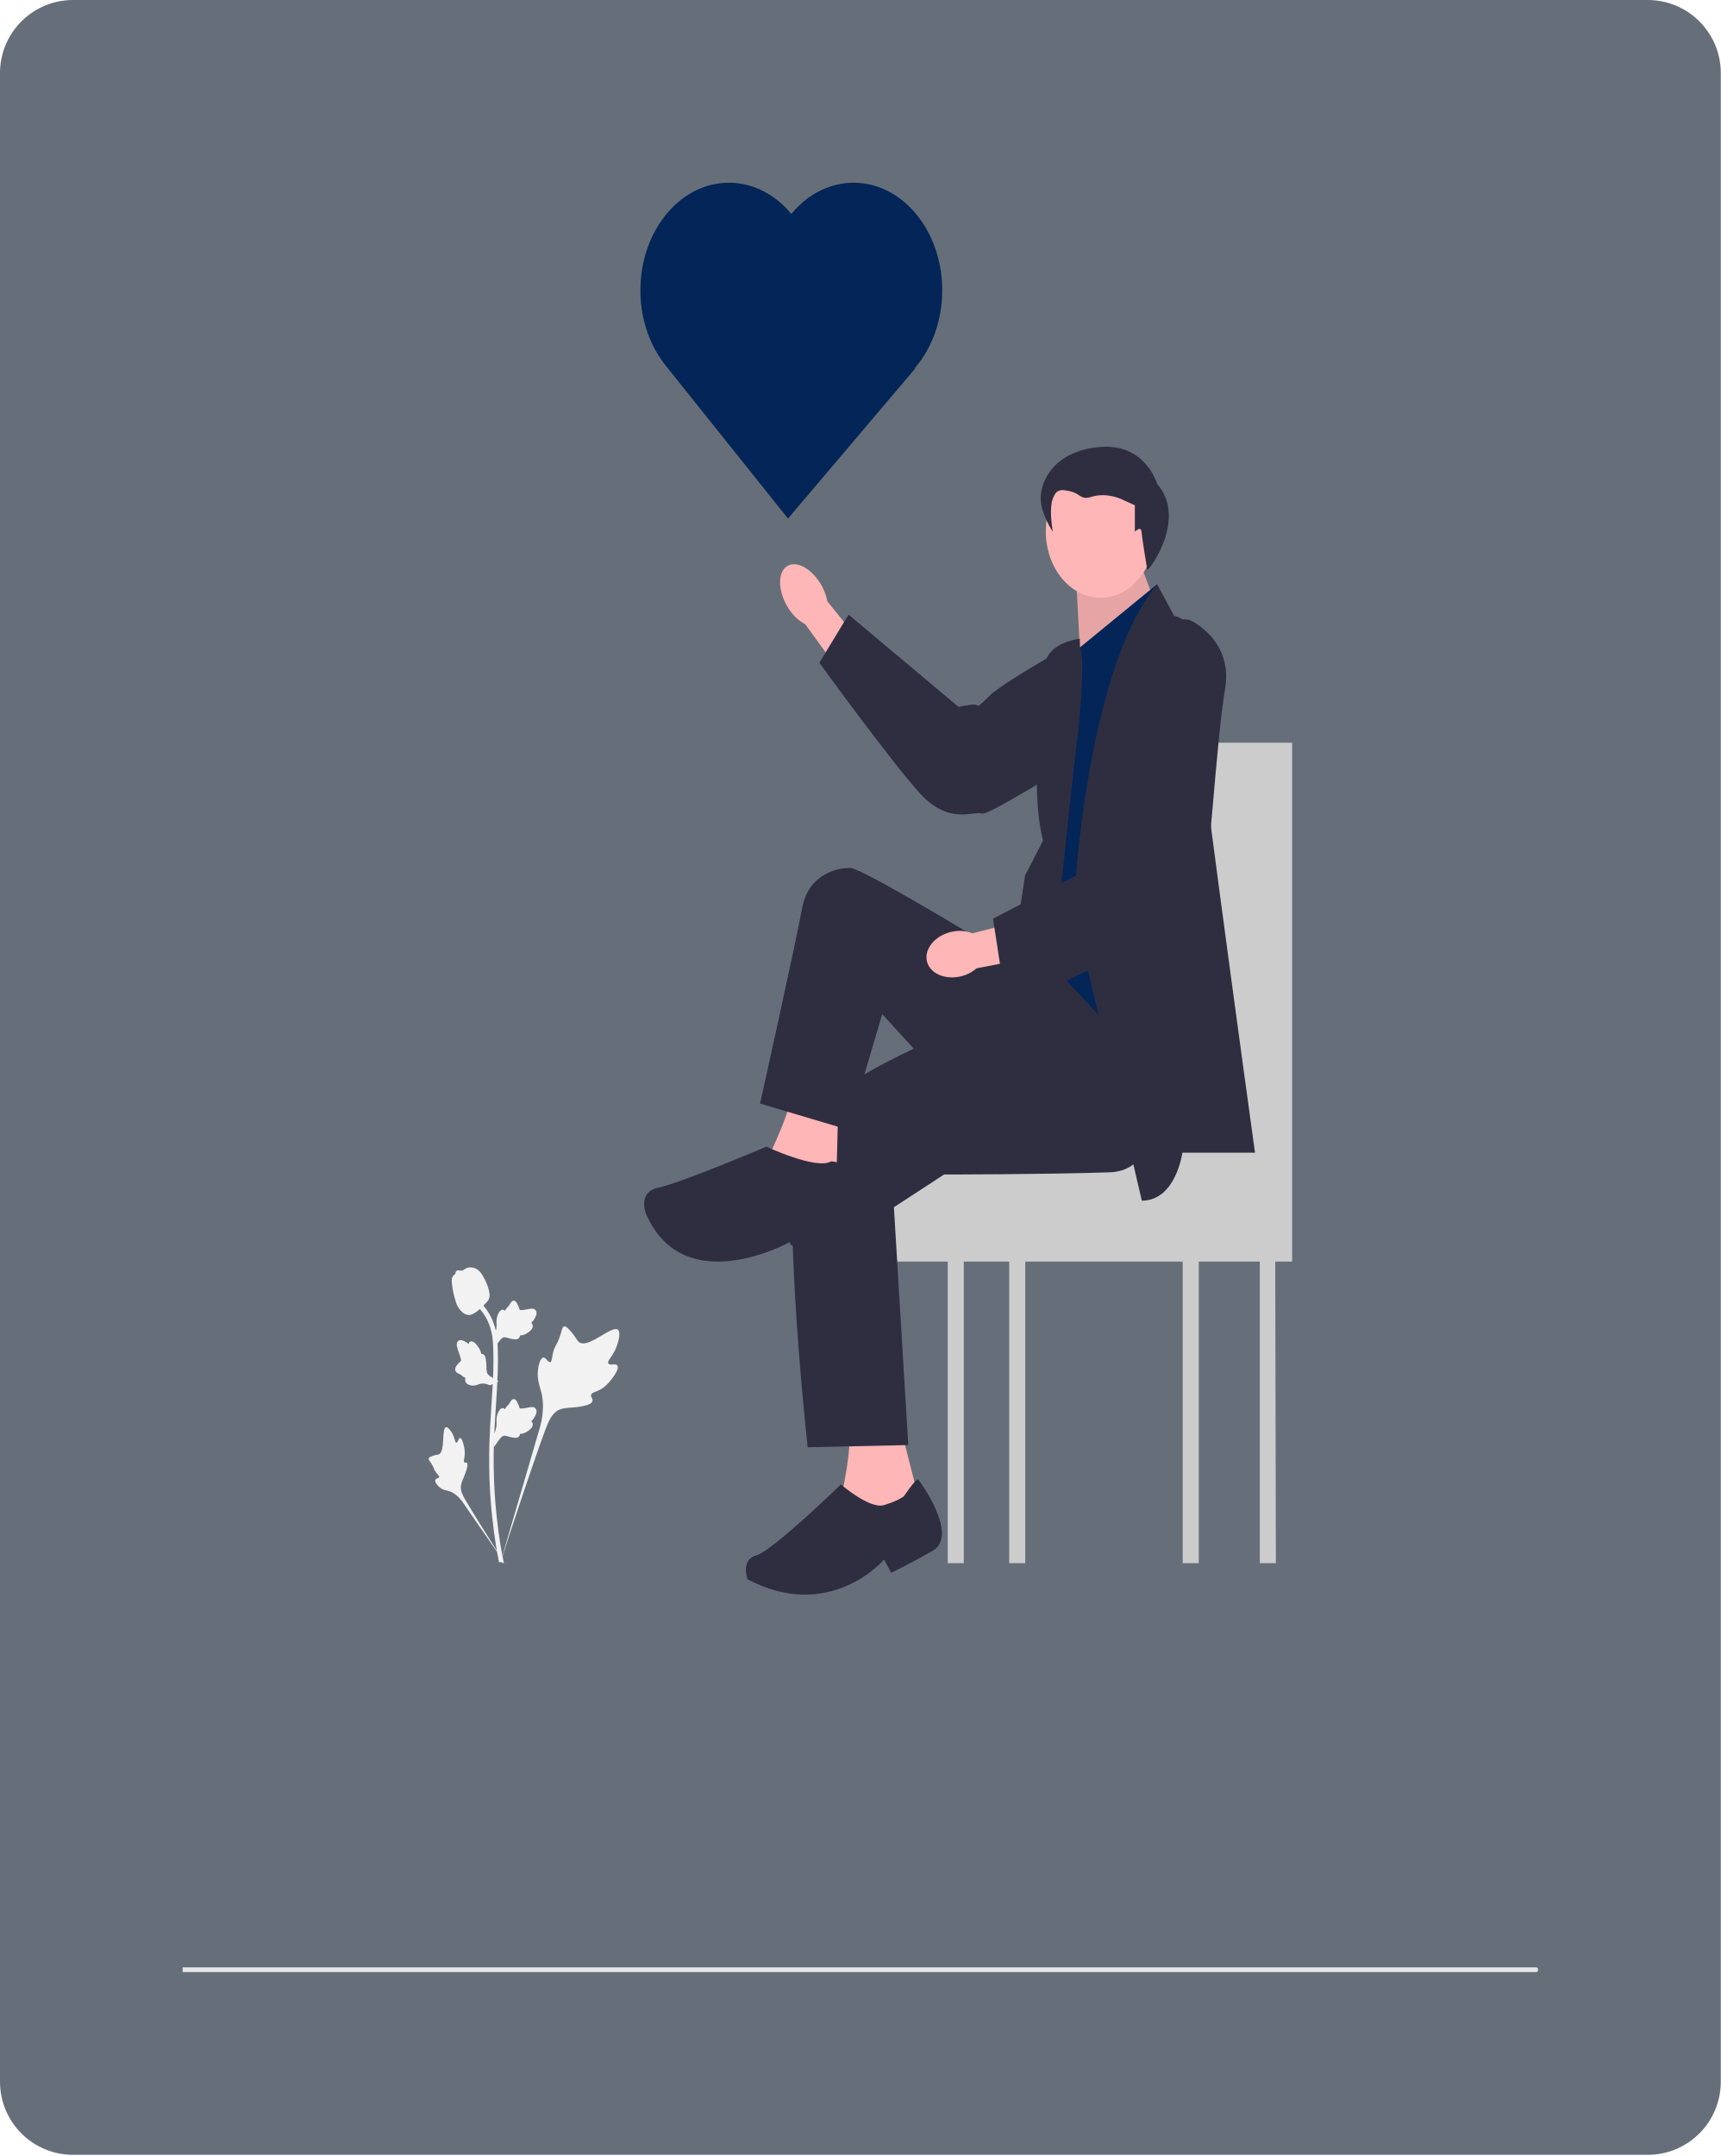
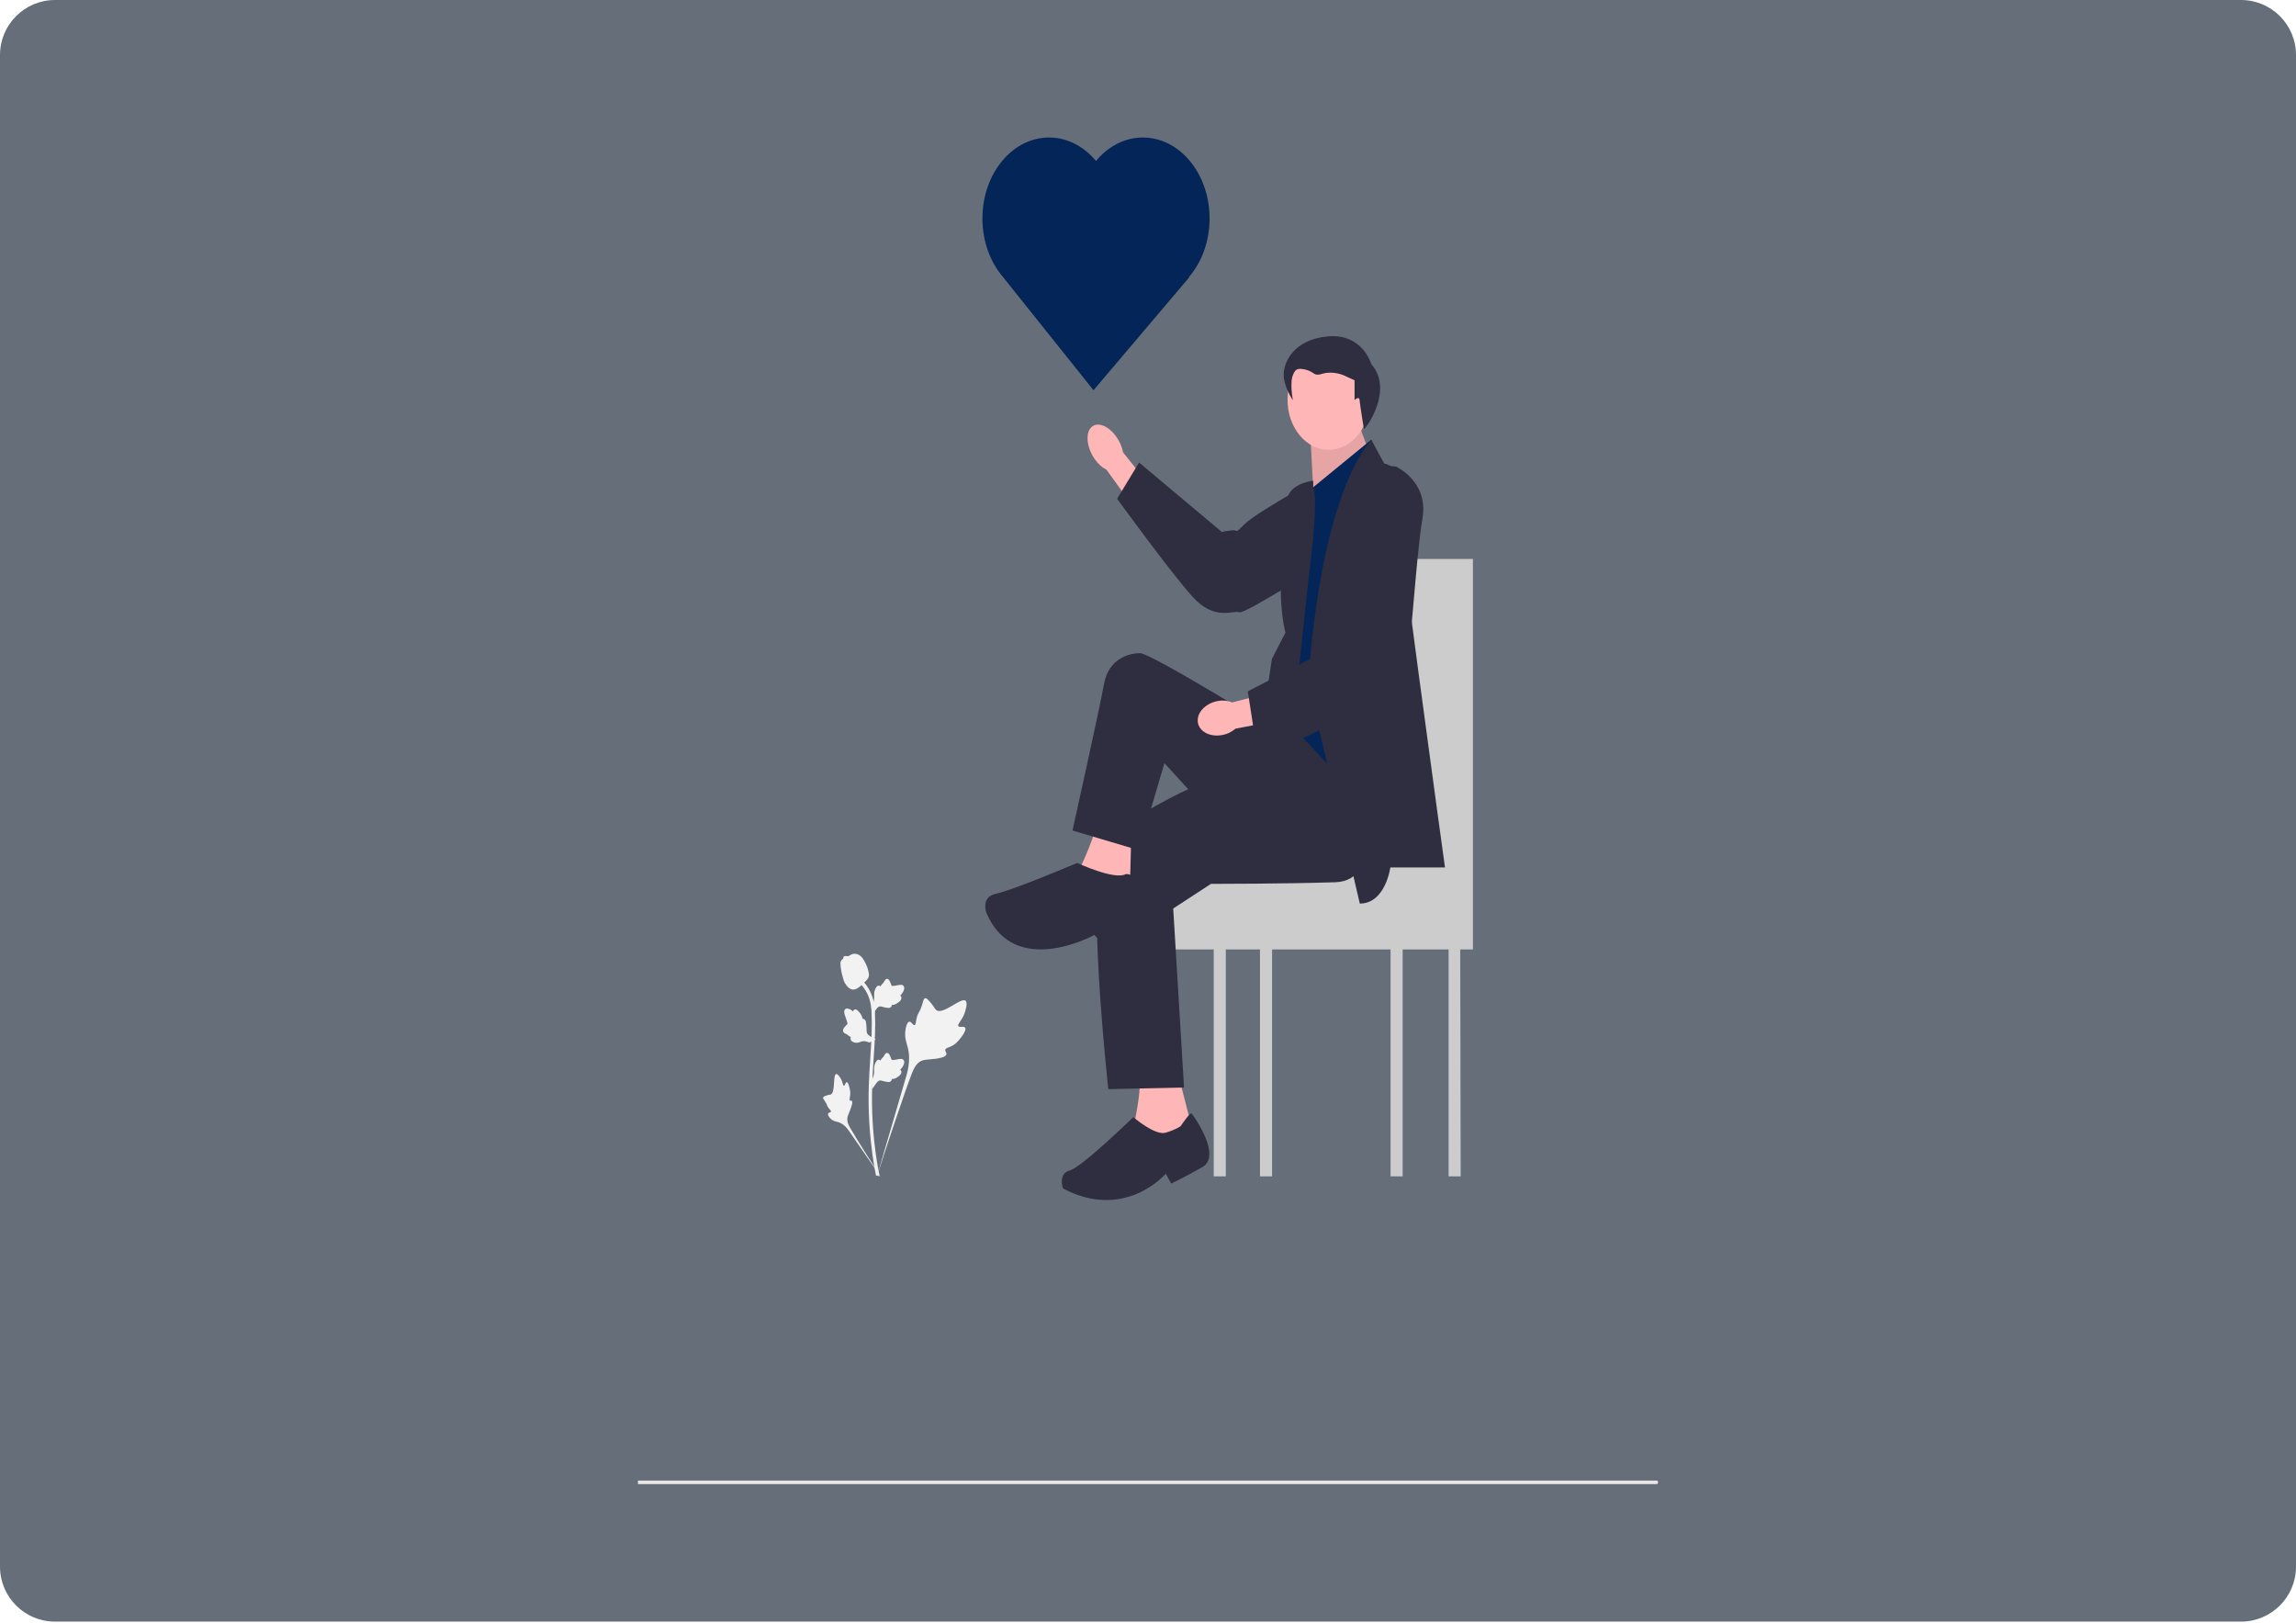
- <svg xmlns="http://www.w3.org/2000/svg" width="471" height="590" viewBox="0 0 471 590" fill="none">
-   <rect width="471" height="589.676" rx="20" fill="#010F21" fill-opacity="0.6" />
-   <path d="M324.137 203.245V221.345C322.28 225.707 320.458 231.376 318.675 238.476C318.675 238.476 321.407 249.553 324.137 262.937V301.221H255.952L251.216 309.379H238.234V345.238H259.401V427.775H263.798V345.238H276.227V427.775H280.624V345.238H323.715V427.775H328.113V345.238H344.821V427.775H349.218L349.043 345.238H353.665V203.245H324.137Z" fill="#CCCCCC" />
-   <path d="M169.031 373.777C168.616 372.927 166.82 373.837 166.49 373.066C166.161 372.297 167.83 371.125 168.783 368.45C168.955 367.967 170.038 364.926 169.236 363.988C167.716 362.209 160.759 369.549 158.325 367.147C157.79 366.62 157.417 365.568 155.8 363.859C155.157 363.18 154.768 362.873 154.391 362.987C153.857 363.149 153.815 364.017 153.242 365.724C152.383 368.284 151.875 368.13 151.374 370.172C151.003 371.689 151.088 372.57 150.65 372.742C150.032 372.985 149.462 371.377 148.678 371.521C147.878 371.668 147.394 373.54 147.241 374.942C146.955 377.574 147.75 379.31 148.191 381.135C148.671 383.119 148.955 386.136 147.848 390.408L136.894 427.889C139.312 420.198 146.315 399.115 149.257 391.28C150.106 389.018 151.044 386.724 152.97 385.819C154.824 384.947 157.37 385.468 160.616 384.518C160.996 384.407 162.048 384.082 162.18 383.33C162.289 382.709 161.671 382.362 161.766 381.781C161.893 381 163.11 380.99 164.606 380.09C165.66 379.455 166.317 378.7 166.882 378.051C167.052 377.855 169.584 374.909 169.031 373.777Z" fill="#F2F2F2" />
-   <path d="M125.934 393.508C125.471 393.51 125.321 394.843 124.914 394.818C124.508 394.792 124.516 393.459 123.71 392.119C123.564 391.877 122.648 390.354 122.037 390.562C120.88 390.955 121.839 397.219 120.166 397.977C119.798 398.143 119.265 398.062 118.108 398.533C117.648 398.72 117.412 398.864 117.349 399.121C117.261 399.486 117.599 399.762 118.124 400.596C118.911 401.847 118.702 402.105 119.383 402.993C119.889 403.651 120.269 403.855 120.213 404.165C120.132 404.604 119.318 404.48 119.15 404.989C118.978 405.508 119.596 406.337 120.118 406.832C121.099 407.762 122.03 407.789 122.895 408.053C123.835 408.34 125.137 409.041 126.544 410.933L138.531 428.276C136.12 424.616 129.62 414.359 127.303 410.345C126.634 409.186 125.977 407.965 126.167 406.556C126.35 405.199 127.295 403.832 127.847 401.623C127.912 401.365 128.084 400.644 127.819 400.348C127.599 400.104 127.28 400.373 127.073 400.148C126.794 399.847 127.141 399.119 127.209 397.968C127.256 397.156 127.141 396.546 127.041 396.022C127.011 395.864 126.551 393.505 125.934 393.508Z" fill="#F2F2F2" />
-   <path d="M135.179 396.028L134.899 393.002L135.027 392.773C135.617 391.712 135.918 390.675 135.922 389.692C135.922 389.536 135.916 389.379 135.91 389.22C135.886 388.589 135.856 387.804 136.193 386.889C136.382 386.379 136.913 385.198 137.71 385.344C137.925 385.381 138.088 385.501 138.211 385.641C138.229 385.606 138.248 385.571 138.268 385.533C138.516 385.073 138.713 384.875 138.902 384.685C139.048 384.539 139.198 384.389 139.434 384.032C139.538 383.876 139.618 383.738 139.686 383.623C139.893 383.274 140.162 382.857 140.637 382.865C141.145 382.894 141.411 383.404 141.588 383.741C141.902 384.343 142.045 384.778 142.139 385.065C142.174 385.171 142.213 385.289 142.233 385.326C142.396 385.618 143.726 385.345 144.228 385.245C145.353 385.017 146.328 384.82 146.729 385.682C147.016 386.299 146.803 387.114 146.075 388.171C145.848 388.5 145.607 388.749 145.393 388.945C145.57 389.074 145.729 389.271 145.793 389.581C145.945 390.315 145.426 391.05 144.251 391.769C143.959 391.948 143.566 392.188 143.015 392.303C142.756 392.358 142.523 392.371 142.323 392.378C142.319 392.518 142.291 392.67 142.221 392.827C142.015 393.287 141.585 393.506 140.938 393.454C140.225 393.408 139.639 393.243 139.121 393.098C138.669 392.973 138.28 392.866 137.975 392.891C137.408 392.947 136.971 393.497 136.458 394.212L135.179 396.028Z" fill="#F2F2F2" />
-   <path d="M136.473 378.009L134.134 379.104L133.919 379.013C132.924 378.588 132.022 378.498 131.238 378.743C131.113 378.782 130.99 378.829 130.865 378.876C130.368 379.065 129.751 379.299 128.937 379.135C128.482 379.043 127.407 378.719 127.321 377.745C127.296 377.483 127.35 377.262 127.431 377.081C127.398 377.069 127.365 377.056 127.33 377.042C126.9 376.867 126.693 376.686 126.494 376.512C126.341 376.378 126.183 376.239 125.839 376.052C125.688 375.971 125.558 375.911 125.449 375.86C125.118 375.706 124.718 375.495 124.604 374.935C124.498 374.331 124.837 373.889 125.061 373.597C125.461 373.074 125.77 372.797 125.976 372.613C126.051 372.546 126.135 372.47 126.159 372.437C126.35 372.171 125.795 370.677 125.589 370.114C125.122 368.849 124.718 367.755 125.303 367.065C125.721 366.571 126.425 366.615 127.451 367.202C127.77 367.385 128.031 367.605 128.241 367.807C128.298 367.566 128.415 367.329 128.646 367.175C129.191 366.811 129.909 367.234 130.779 368.432C130.997 368.73 131.287 369.13 131.519 369.748C131.628 370.039 131.697 370.309 131.754 370.542C131.867 370.512 131.994 370.505 132.137 370.548C132.556 370.674 132.839 371.123 132.962 371.897C133.106 372.745 133.124 373.476 133.14 374.12C133.154 374.683 133.168 375.167 133.265 375.52C133.453 376.172 134.003 376.545 134.702 376.966L136.473 378.009Z" fill="#F2F2F2" />
-   <path d="M135.179 369.093L134.899 366.066L135.027 365.837C135.617 364.776 135.918 363.74 135.922 362.756C135.922 362.6 135.916 362.443 135.91 362.284C135.886 361.653 135.856 360.868 136.193 359.953C136.382 359.443 136.913 358.263 137.71 358.409C137.925 358.445 138.088 358.565 138.211 358.705C138.229 358.67 138.248 358.635 138.268 358.597C138.516 358.137 138.713 357.94 138.902 357.75C139.048 357.603 139.198 357.453 139.434 357.096C139.538 356.94 139.618 356.803 139.686 356.687C139.893 356.338 140.162 355.921 140.637 355.929C141.145 355.958 141.411 356.468 141.588 356.806C141.902 357.408 142.045 357.842 142.139 358.13C142.174 358.235 142.213 358.353 142.233 358.39C142.396 358.682 143.726 358.409 144.228 358.309C145.353 358.081 146.328 357.884 146.729 358.746C147.016 359.363 146.803 360.178 146.075 361.235C145.848 361.564 145.607 361.814 145.393 362.01C145.57 362.138 145.729 362.335 145.793 362.645C145.945 363.379 145.426 364.114 144.251 364.833C143.959 365.013 143.566 365.252 143.015 365.368C142.756 365.422 142.523 365.435 142.323 365.442C142.319 365.583 142.291 365.735 142.221 365.891C142.015 366.351 141.585 366.57 140.938 366.518C140.225 366.472 139.639 366.307 139.121 366.163C138.669 366.037 138.28 365.93 137.975 365.955C137.408 366.011 136.971 366.562 136.458 367.276L135.179 369.093Z" fill="#F2F2F2" />
-   <path d="M137.728 427.839L137.206 427.442L136.597 427.526C136.588 427.458 136.555 427.3 136.505 427.053C136.232 425.7 135.401 421.582 134.708 415.096C134.224 410.569 133.951 405.915 133.894 401.26C133.837 396.598 134.019 393.069 134.165 390.233C134.275 388.093 134.408 386.056 134.54 384.072C134.889 378.77 135.218 373.762 134.973 368.217C134.919 366.98 134.805 364.403 133.565 361.662C132.846 360.072 131.856 358.66 130.621 357.468L131.389 356.296C132.752 357.614 133.848 359.177 134.646 360.943C136.02 363.982 136.144 366.79 136.204 368.138C136.453 373.781 136.12 378.837 135.768 384.19C135.638 386.167 135.504 388.196 135.395 390.326C135.25 393.136 135.07 396.635 135.126 401.237C135.182 405.836 135.452 410.433 135.929 414.903C136.614 421.307 137.433 425.364 137.702 426.696C137.845 427.408 137.875 427.557 137.728 427.839Z" fill="#F2F2F2" />
-   <path d="M128.362 359.845C128.311 359.845 128.26 359.844 128.208 359.839C127.159 359.771 126.187 359.008 125.32 357.573C124.913 356.898 124.705 356.128 124.289 354.592C124.225 354.355 123.912 353.154 123.722 351.501C123.598 350.421 123.613 349.969 123.789 349.571C123.985 349.126 124.301 348.816 124.658 348.607C124.642 348.464 124.655 348.317 124.706 348.166C124.916 347.542 125.474 347.624 125.776 347.663C125.929 347.687 126.12 347.718 126.326 347.704C126.649 347.685 126.823 347.568 127.087 347.393C127.339 347.225 127.652 347.016 128.117 346.901C129.034 346.668 129.803 346.984 130.056 347.088C131.389 347.627 132.046 348.885 132.806 350.342C132.958 350.634 133.478 351.698 133.822 353.157C134.07 354.209 134.035 354.676 133.96 355.024C133.808 355.739 133.451 356.148 132.541 357.051C131.592 357.997 131.115 358.47 130.706 358.758C129.754 359.426 129.156 359.845 128.362 359.845Z" fill="#F2F2F2" />
-   <path d="M223.997 158.847C221.087 154.718 216.973 153.194 214.81 155.444C212.646 157.693 213.252 162.864 216.163 166.994C217.308 168.663 218.765 169.975 220.413 170.82L232.925 188.127L239.488 180.823L226.456 164.537C226.022 162.429 225.179 160.478 223.997 158.847Z" fill="#FFB6B6" />
-   <path d="M317.915 179.952C317.915 179.952 320.652 195.165 309.789 200.016C298.927 204.867 270.778 223.492 268.694 222.639C266.61 221.785 259.793 225.952 251.748 217.063C243.702 208.173 224.265 181.373 224.265 181.373L232.26 168.187L262.362 193.44C262.362 193.44 263.006 193.208 265.86 192.849C268.713 192.49 266.482 194.676 270.945 190.304C275.408 185.932 303.897 170.263 303.897 170.263C303.897 170.263 312.256 165.233 317.915 179.952Z" fill="#2F2E41" />
-   <path d="M246.884 392.168L251.309 409.485L239.016 419.637L230.165 410.083C230.165 410.083 233.607 395.154 232.132 391.571L246.884 392.168Z" fill="#FFB6B6" />
-   <path d="M309.332 146.739L316.383 165.626L295.754 181.199L294.581 158.682L309.332 146.739Z" fill="#FFB6B6" />
-   <path opacity="0.1" d="M309.332 146.739L316.383 165.626L295.754 181.199L294.581 158.682L309.332 146.739Z" fill="black" />
-   <path d="M301.225 163.577C309.498 163.577 316.205 155.432 316.205 145.385C316.205 135.338 309.498 127.193 301.225 127.193C292.951 127.193 286.245 135.338 286.245 145.385C286.245 155.432 292.951 163.577 301.225 163.577Z" fill="#FFB6B6" />
-   <path d="M295.564 177.193L316.708 159.876L313.266 306.178C313.266 306.178 295.81 269.453 282.533 267.662C282.533 267.662 284.008 263.482 284.992 261.093C285.975 258.705 287.451 246.762 287.451 246.762L294.335 182.269L295.564 177.193Z" fill="#042558" />
-   <path d="M312.528 328.571L293.843 248.553C293.843 248.553 296.793 184.061 316.708 159.876L321.379 168.535C321.379 168.535 325.998 169.367 325.164 173.131C324.33 176.895 343.507 315.434 343.507 315.434H323.631C323.631 315.434 321.871 328.571 312.528 328.571Z" fill="#2F2E41" />
-   <path d="M295.564 177.193V174.805C295.564 174.805 286.467 175.7 285.975 182.269C285.484 188.838 281.55 214.515 285.484 230.041L280.567 239.596L277.125 262.287L287.942 265.87L293.843 210.765C293.843 210.765 297.777 181.672 295.564 177.193Z" fill="#2F2E41" />
-   <path d="M313.02 290.951C313.02 290.951 321.379 320.211 303.677 320.808C285.975 321.405 258.398 321.405 258.398 321.405L244.671 330.363L248.605 395.452L221.068 396.049C221.068 396.049 212.217 316.031 220.085 306.477C227.952 296.922 250.572 286.771 250.572 286.771L276.633 270.647L283.962 259.842L313.02 290.951Z" fill="#2F2E41" />
-   <path d="M314.023 155.994C315.068 155.544 324.846 141.627 316.708 132.407C316.708 132.407 313.537 121.144 300.891 122.325C288.244 123.507 284.839 131.907 284.839 136.272C284.839 140.637 288.188 145.544 288.188 145.544C288.188 145.544 285.812 133.548 291.163 134.139C296.513 134.73 295.054 137.093 298.945 135.911C302.836 134.73 306.727 136.502 306.727 136.502L310.619 138.274V145.481C310.619 145.481 312.315 143.827 312.44 145.481C312.564 147.134 314.023 155.994 314.023 155.994Z" fill="#2F2E41" />
-   <path d="M229.428 303.491L228.936 322.003L209.759 317.823C209.759 317.823 217.993 301.366 216.826 296.755L229.428 303.491Z" fill="#FFB6B6" />
-   <path d="M227.461 317.822C227.461 317.822 230.903 317.822 230.903 320.211C230.903 322.6 236.312 341.111 225.986 341.708C215.659 342.306 216.151 339.917 216.151 339.917C216.151 339.917 187.14 356.04 176.814 332.154C176.814 332.154 174.355 326.183 180.256 324.988C186.156 323.794 209.759 313.795 209.759 313.795C209.759 313.795 223.527 320.211 227.461 317.822Z" fill="#2F2E41" />
-   <path d="M247.375 409.485C247.375 409.485 250.817 404.421 251.309 404.863C251.801 405.305 262.619 420.234 255.243 424.414C247.867 428.594 243.933 430.386 243.933 430.386L241.966 426.803C241.966 426.803 227.215 444.12 204.596 432.177C204.596 432.177 202.629 426.803 207.054 425.608C211.48 424.414 230.165 406.217 230.165 406.217C230.165 406.217 238.033 413.068 241.966 411.874C245.9 410.68 247.375 409.485 247.375 409.485Z" fill="#2F2E41" />
-   <path d="M282.533 265.87C282.533 265.87 236.558 237.506 232.624 237.506C228.69 237.506 221.171 239.471 219.522 248.64C217.872 257.809 208.038 301.998 208.038 301.998L232.132 309.164L241.475 277.515L256.718 294.235L282.533 275.54V265.87Z" fill="#2F2E41" />
-   <path d="M260.885 254.913C256.456 255.702 253.202 259.116 253.616 262.539C254.031 265.961 257.956 268.094 262.385 267.304C264.158 267.018 265.849 266.22 267.316 264.978L286.044 261.346L284.453 250.709L266.16 255.419C264.46 254.741 262.651 254.567 260.885 254.913Z" fill="#FFB6B6" />
-   <path d="M325.649 169.659C325.649 169.659 337.707 174.956 335.297 188.703C332.887 202.45 330.859 241.302 329.154 242.988C327.449 244.674 326.718 253.9 316.236 257.428C305.754 260.957 275.676 276.577 275.676 276.577L271.796 251.4L305.436 233.931C305.436 233.931 305.618 233.145 306.888 230.022C308.159 226.898 308.493 230.357 307.826 223.44C307.159 216.523 311.427 178.9 311.427 178.9C311.427 178.9 312.378 167.628 325.649 169.659Z" fill="#2F2E41" />
-   <path d="M216.767 58.322C216.706 58.394 216.65 58.469 216.59 58.541C207.212 47.24 192.11 47.141 182.632 58.318C173.12 69.538 172.799 87.958 181.91 99.658L181.904 99.665L182.131 99.949L215.685 141.904L250.467 100.881L250.37 100.76C250.428 100.692 250.489 100.629 250.547 100.561C260.152 89.233 260.376 70.594 251.048 58.93C241.719 47.266 226.371 46.994 216.767 58.322Z" fill="#042558" />
-   <path d="M421 539.027C421 539.386 420.761 539.676 420.465 539.676H50V538.378H420.465C420.761 538.378 421 538.669 421 539.027Z" fill="#E6E6E6" />
+ <svg xmlns="http://www.w3.org/2000/svg" width="835" height="590" viewBox="0 0 835 590" fill="none">
+   <rect width="835" height="589.676" rx="20" fill="#010F21" fill-opacity="0.6" />
+   <path d="M506.137 203.245V221.345C504.28 225.707 502.458 231.376 500.675 238.476C500.675 238.476 503.407 249.553 506.137 262.937V301.221H437.952L433.216 309.379H420.234V345.238H441.401V427.775H445.798V345.238H458.227V427.775H462.624V345.238H505.715V427.775H510.113V345.238H526.821V427.775H531.218L531.043 345.238H535.665V203.245H506.137Z" fill="#CCCCCC" />
+   <path d="M351.031 373.777C350.616 372.927 348.82 373.837 348.49 373.066C348.161 372.297 349.83 371.125 350.783 368.45C350.955 367.967 352.038 364.926 351.236 363.988C349.716 362.209 342.759 369.549 340.325 367.147C339.79 366.62 339.417 365.568 337.8 363.859C337.157 363.18 336.768 362.873 336.391 362.987C335.857 363.149 335.815 364.017 335.242 365.724C334.383 368.284 333.875 368.13 333.374 370.172C333.003 371.689 333.088 372.57 332.65 372.742C332.032 372.985 331.462 371.377 330.678 371.521C329.878 371.668 329.394 373.54 329.241 374.942C328.955 377.574 329.75 379.31 330.191 381.135C330.671 383.119 330.955 386.136 329.848 390.408L318.894 427.889C321.312 420.198 328.315 399.115 331.257 391.28C332.106 389.018 333.044 386.724 334.97 385.819C336.824 384.947 339.37 385.468 342.616 384.518C342.995 384.407 344.047 384.082 344.18 383.33C344.289 382.709 343.671 382.362 343.766 381.781C343.893 381 345.11 380.99 346.606 380.09C347.66 379.455 348.317 378.7 348.882 378.051C349.052 377.855 351.584 374.909 351.031 373.777Z" fill="#F2F2F2" />
+   <path d="M307.934 393.508C307.471 393.51 307.321 394.843 306.914 394.818C306.508 394.792 306.516 393.459 305.71 392.119C305.564 391.877 304.648 390.354 304.037 390.562C302.88 390.955 303.839 397.219 302.166 397.977C301.798 398.143 301.265 398.062 300.108 398.533C299.648 398.72 299.412 398.864 299.349 399.121C299.261 399.486 299.599 399.762 300.124 400.596C300.911 401.847 300.702 402.105 301.383 402.993C301.889 403.651 302.269 403.855 302.213 404.165C302.132 404.604 301.318 404.48 301.15 404.989C300.978 405.508 301.596 406.337 302.118 406.832C303.099 407.762 304.03 407.789 304.895 408.053C305.835 408.34 307.137 409.041 308.544 410.933L320.531 428.276C318.12 424.616 311.62 414.359 309.303 410.345C308.634 409.186 307.977 407.965 308.167 406.556C308.35 405.199 309.295 403.832 309.847 401.623C309.912 401.365 310.084 400.644 309.819 400.348C309.599 400.104 309.28 400.373 309.073 400.148C308.794 399.847 309.141 399.119 309.209 397.968C309.256 397.156 309.141 396.546 309.041 396.022C309.011 395.864 308.551 393.505 307.934 393.508Z" fill="#F2F2F2" />
+   <path d="M317.179 396.028L316.899 393.002L317.027 392.773C317.617 391.712 317.918 390.675 317.922 389.692C317.922 389.536 317.916 389.379 317.91 389.22C317.886 388.589 317.856 387.804 318.193 386.889C318.382 386.379 318.913 385.198 319.71 385.344C319.925 385.381 320.088 385.501 320.211 385.641C320.229 385.606 320.248 385.571 320.268 385.533C320.516 385.073 320.713 384.875 320.902 384.685C321.048 384.539 321.198 384.389 321.434 384.032C321.538 383.876 321.618 383.738 321.686 383.623C321.893 383.274 322.162 382.857 322.638 382.865C323.145 382.894 323.411 383.404 323.588 383.741C323.902 384.343 324.045 384.778 324.139 385.065C324.174 385.171 324.213 385.289 324.233 385.326C324.396 385.618 325.727 385.345 326.228 385.245C327.353 385.017 328.328 384.82 328.729 385.682C329.016 386.299 328.803 387.114 328.075 388.171C327.848 388.5 327.607 388.749 327.393 388.945C327.57 389.074 327.729 389.271 327.793 389.581C327.945 390.315 327.426 391.05 326.251 391.769C325.959 391.948 325.566 392.188 325.015 392.303C324.756 392.358 324.523 392.371 324.323 392.378C324.319 392.518 324.292 392.67 324.221 392.827C324.015 393.287 323.585 393.506 322.938 393.454C322.225 393.408 321.639 393.243 321.121 393.098C320.67 392.973 320.28 392.866 319.975 392.891C319.408 392.947 318.971 393.497 318.458 394.212L317.179 396.028Z" fill="#F2F2F2" />
+   <path d="M318.473 378.009L316.134 379.104L315.919 379.013C314.924 378.588 314.022 378.498 313.238 378.743C313.113 378.782 312.99 378.829 312.865 378.876C312.368 379.065 311.751 379.299 310.937 379.135C310.482 379.043 309.407 378.719 309.321 377.745C309.296 377.483 309.35 377.262 309.431 377.081C309.398 377.069 309.365 377.056 309.33 377.042C308.9 376.867 308.693 376.686 308.494 376.512C308.341 376.378 308.183 376.239 307.839 376.052C307.688 375.971 307.558 375.911 307.449 375.86C307.118 375.706 306.718 375.495 306.604 374.935C306.498 374.331 306.837 373.889 307.061 373.597C307.461 373.074 307.77 372.797 307.976 372.613C308.051 372.546 308.135 372.47 308.159 372.437C308.35 372.171 307.795 370.677 307.589 370.114C307.122 368.849 306.718 367.755 307.303 367.065C307.721 366.571 308.425 366.615 309.451 367.202C309.77 367.385 310.031 367.605 310.241 367.807C310.298 367.566 310.415 367.329 310.646 367.175C311.191 366.811 311.909 367.234 312.779 368.432C312.997 368.73 313.287 369.13 313.519 369.748C313.628 370.039 313.697 370.309 313.754 370.542C313.867 370.512 313.994 370.505 314.137 370.548C314.556 370.674 314.839 371.123 314.962 371.897C315.106 372.745 315.124 373.476 315.14 374.12C315.154 374.683 315.168 375.167 315.265 375.52C315.453 376.172 316.003 376.545 316.702 376.966L318.473 378.009Z" fill="#F2F2F2" />
+   <path d="M317.179 369.093L316.899 366.066L317.027 365.837C317.617 364.776 317.918 363.74 317.922 362.756C317.922 362.6 317.916 362.443 317.91 362.284C317.886 361.653 317.856 360.868 318.193 359.953C318.382 359.443 318.913 358.263 319.71 358.409C319.925 358.445 320.088 358.565 320.211 358.705C320.229 358.67 320.248 358.635 320.268 358.597C320.516 358.137 320.713 357.94 320.902 357.75C321.048 357.603 321.198 357.453 321.434 357.096C321.538 356.94 321.618 356.803 321.686 356.687C321.893 356.338 322.162 355.921 322.638 355.929C323.145 355.958 323.411 356.468 323.588 356.806C323.902 357.408 324.045 357.842 324.139 358.13C324.174 358.235 324.213 358.353 324.233 358.39C324.396 358.682 325.727 358.409 326.228 358.309C327.353 358.081 328.328 357.884 328.729 358.746C329.016 359.363 328.803 360.178 328.075 361.235C327.848 361.564 327.607 361.814 327.393 362.01C327.57 362.138 327.729 362.335 327.793 362.645C327.945 363.379 327.426 364.114 326.251 364.833C325.959 365.013 325.566 365.252 325.015 365.368C324.756 365.422 324.523 365.435 324.323 365.442C324.319 365.583 324.292 365.735 324.221 365.891C324.015 366.351 323.585 366.57 322.938 366.518C322.225 366.472 321.639 366.307 321.121 366.163C320.67 366.037 320.28 365.93 319.975 365.955C319.408 366.011 318.971 366.562 318.458 367.276L317.179 369.093Z" fill="#F2F2F2" />
+   <path d="M319.728 427.839L319.206 427.442L318.597 427.526C318.588 427.458 318.555 427.3 318.505 427.053C318.232 425.7 317.401 421.582 316.708 415.096C316.224 410.569 315.951 405.915 315.894 401.26C315.837 396.598 316.019 393.069 316.165 390.233C316.275 388.093 316.408 386.056 316.54 384.072C316.889 378.77 317.218 373.762 316.973 368.217C316.919 366.98 316.805 364.403 315.565 361.662C314.846 360.072 313.856 358.66 312.621 357.468L313.389 356.296C314.752 357.614 315.848 359.177 316.646 360.943C318.02 363.982 318.144 366.79 318.204 368.138C318.453 373.781 318.12 378.837 317.768 384.19C317.638 386.167 317.504 388.196 317.395 390.326C317.25 393.136 317.07 396.635 317.126 401.237C317.182 405.836 317.452 410.433 317.929 414.903C318.614 421.307 319.433 425.364 319.702 426.696C319.845 427.408 319.875 427.557 319.728 427.839Z" fill="#F2F2F2" />
+   <path d="M310.362 359.845C310.311 359.845 310.26 359.844 310.208 359.839C309.159 359.771 308.187 359.008 307.32 357.573C306.913 356.898 306.705 356.128 306.289 354.592C306.225 354.355 305.912 353.154 305.722 351.501C305.598 350.421 305.613 349.969 305.789 349.571C305.985 349.126 306.301 348.816 306.658 348.607C306.642 348.464 306.655 348.317 306.706 348.166C306.916 347.542 307.474 347.624 307.776 347.663C307.929 347.687 308.12 347.718 308.326 347.704C308.649 347.685 308.823 347.568 309.087 347.393C309.339 347.225 309.652 347.016 310.117 346.901C311.034 346.668 311.803 346.984 312.056 347.088C313.389 347.627 314.046 348.885 314.806 350.342C314.958 350.634 315.478 351.698 315.822 353.157C316.07 354.209 316.035 354.676 315.96 355.024C315.808 355.739 315.451 356.148 314.541 357.051C313.592 357.997 313.115 358.47 312.706 358.758C311.754 359.426 311.156 359.845 310.362 359.845Z" fill="#F2F2F2" />
+   <path d="M405.997 158.847C403.087 154.718 398.973 153.194 396.81 155.444C394.646 157.693 395.252 162.864 398.163 166.994C399.308 168.663 400.765 169.975 402.413 170.82L414.925 188.127L421.488 180.823L408.456 164.537C408.022 162.429 407.179 160.478 405.997 158.847Z" fill="#FFB6B6" />
+   <path d="M499.915 179.952C499.915 179.952 502.652 195.165 491.789 200.016C480.927 204.867 452.778 223.492 450.694 222.639C448.61 221.785 441.793 225.952 433.748 217.063C425.702 208.173 406.265 181.373 406.265 181.373L414.26 168.187L444.362 193.44C444.362 193.44 445.006 193.208 447.86 192.849C450.713 192.49 448.482 194.676 452.945 190.304C457.408 185.932 485.897 170.263 485.897 170.263C485.897 170.263 494.256 165.233 499.915 179.952Z" fill="#2F2E41" />
+   <path d="M428.884 392.168L433.309 409.485L421.016 419.637L412.165 410.083C412.165 410.083 415.607 395.154 414.132 391.571L428.884 392.168Z" fill="#FFB6B6" />
+   <path d="M491.332 146.739L498.383 165.626L477.754 181.199L476.581 158.682L491.332 146.739Z" fill="#FFB6B6" />
+   <path opacity="0.1" d="M491.332 146.739L498.383 165.626L477.754 181.199L476.581 158.682L491.332 146.739Z" fill="black" />
+   <path d="M483.225 163.577C491.498 163.577 498.205 155.432 498.205 145.385C498.205 135.338 491.498 127.193 483.225 127.193C474.951 127.193 468.245 135.338 468.245 145.385C468.245 155.432 474.951 163.577 483.225 163.577Z" fill="#FFB6B6" />
+   <path d="M477.564 177.193L498.708 159.876L495.266 306.178C495.266 306.178 477.81 269.453 464.533 267.662C464.533 267.662 466.008 263.482 466.992 261.093C467.975 258.705 469.451 246.762 469.451 246.762L476.335 182.269L477.564 177.193Z" fill="#042558" />
+   <path d="M494.528 328.571L475.843 248.553C475.843 248.553 478.793 184.061 498.708 159.876L503.379 168.535C503.379 168.535 507.998 169.367 507.164 173.131C506.33 176.895 525.507 315.434 525.507 315.434H505.631C505.631 315.434 503.871 328.571 494.528 328.571Z" fill="#2F2E41" />
+   <path d="M477.564 177.193V174.805C477.564 174.805 468.467 175.7 467.975 182.269C467.484 188.838 463.55 214.515 467.484 230.041L462.567 239.596L459.125 262.287L469.942 265.87L475.843 210.765C475.843 210.765 479.777 181.672 477.564 177.193Z" fill="#2F2E41" />
+   <path d="M495.02 290.951C495.02 290.951 503.379 320.211 485.677 320.808C467.975 321.405 440.398 321.405 440.398 321.405L426.671 330.363L430.605 395.452L403.068 396.049C403.068 396.049 394.217 316.031 402.085 306.477C409.952 296.922 432.572 286.771 432.572 286.771L458.633 270.647L465.962 259.842L495.02 290.951Z" fill="#2F2E41" />
+   <path d="M496.023 155.994C497.068 155.544 506.846 141.627 498.708 132.407C498.708 132.407 495.537 121.144 482.891 122.325C470.244 123.507 466.839 131.907 466.839 136.272C466.839 140.637 470.188 145.544 470.188 145.544C470.188 145.544 467.812 133.548 473.163 134.139C478.513 134.73 477.054 137.093 480.945 135.911C484.836 134.73 488.727 136.502 488.727 136.502L492.619 138.274V145.481C492.619 145.481 494.315 143.827 494.44 145.481C494.564 147.134 496.023 155.994 496.023 155.994Z" fill="#2F2E41" />
+   <path d="M411.428 303.491L410.936 322.003L391.759 317.823C391.759 317.823 399.993 301.366 398.826 296.755L411.428 303.491Z" fill="#FFB6B6" />
+   <path d="M409.461 317.822C409.461 317.822 412.903 317.822 412.903 320.211C412.903 322.6 418.312 341.111 407.986 341.708C397.659 342.306 398.151 339.917 398.151 339.917C398.151 339.917 369.14 356.04 358.814 332.154C358.814 332.154 356.355 326.183 362.256 324.988C368.156 323.794 391.759 313.795 391.759 313.795C391.759 313.795 405.527 320.211 409.461 317.822Z" fill="#2F2E41" />
+   <path d="M429.375 409.485C429.375 409.485 432.817 404.421 433.309 404.863C433.801 405.305 444.619 420.234 437.243 424.414C429.867 428.594 425.933 430.386 425.933 430.386L423.966 426.803C423.966 426.803 409.215 444.12 386.596 432.177C386.596 432.177 384.629 426.803 389.054 425.608C393.48 424.414 412.165 406.217 412.165 406.217C412.165 406.217 420.033 413.068 423.966 411.874C427.9 410.68 429.375 409.485 429.375 409.485Z" fill="#2F2E41" />
+   <path d="M464.533 265.87C464.533 265.87 418.558 237.506 414.624 237.506C410.69 237.506 403.171 239.471 401.522 248.64C399.872 257.809 390.038 301.998 390.038 301.998L414.132 309.164L423.475 277.515L438.718 294.235L464.533 275.54V265.87Z" fill="#2F2E41" />
+   <path d="M442.885 254.913C438.456 255.702 435.202 259.116 435.616 262.539C436.031 265.961 439.956 268.094 444.385 267.304C446.158 267.018 447.849 266.22 449.316 264.978L468.044 261.346L466.453 250.709L448.16 255.419C446.46 254.741 444.651 254.567 442.885 254.913Z" fill="#FFB6B6" />
+   <path d="M507.649 169.659C507.649 169.659 519.707 174.956 517.297 188.703C514.887 202.45 512.859 241.302 511.154 242.988C509.449 244.674 508.718 253.9 498.236 257.428C487.754 260.957 457.676 276.577 457.676 276.577L453.796 251.4L487.436 233.931C487.436 233.931 487.618 233.145 488.888 230.022C490.159 226.898 490.493 230.357 489.826 223.44C489.159 216.523 493.427 178.9 493.427 178.9C493.427 178.9 494.378 167.628 507.649 169.659Z" fill="#2F2E41" />
+   <path d="M398.767 58.322C398.706 58.394 398.65 58.469 398.59 58.541C389.212 47.24 374.11 47.141 364.632 58.318C355.12 69.538 354.799 87.958 363.91 99.658L363.904 99.665L364.131 99.949L397.685 141.904L432.467 100.881L432.37 100.76C432.428 100.692 432.489 100.629 432.547 100.561C442.152 89.233 442.376 70.594 433.048 58.93C423.719 47.266 408.371 46.994 398.767 58.322Z" fill="#042558" />
+   <path d="M603 539.027C603 539.386 602.761 539.676 602.465 539.676H232V538.378H602.465C602.761 538.378 603 538.669 603 539.027Z" fill="#E6E6E6" />
</svg>
